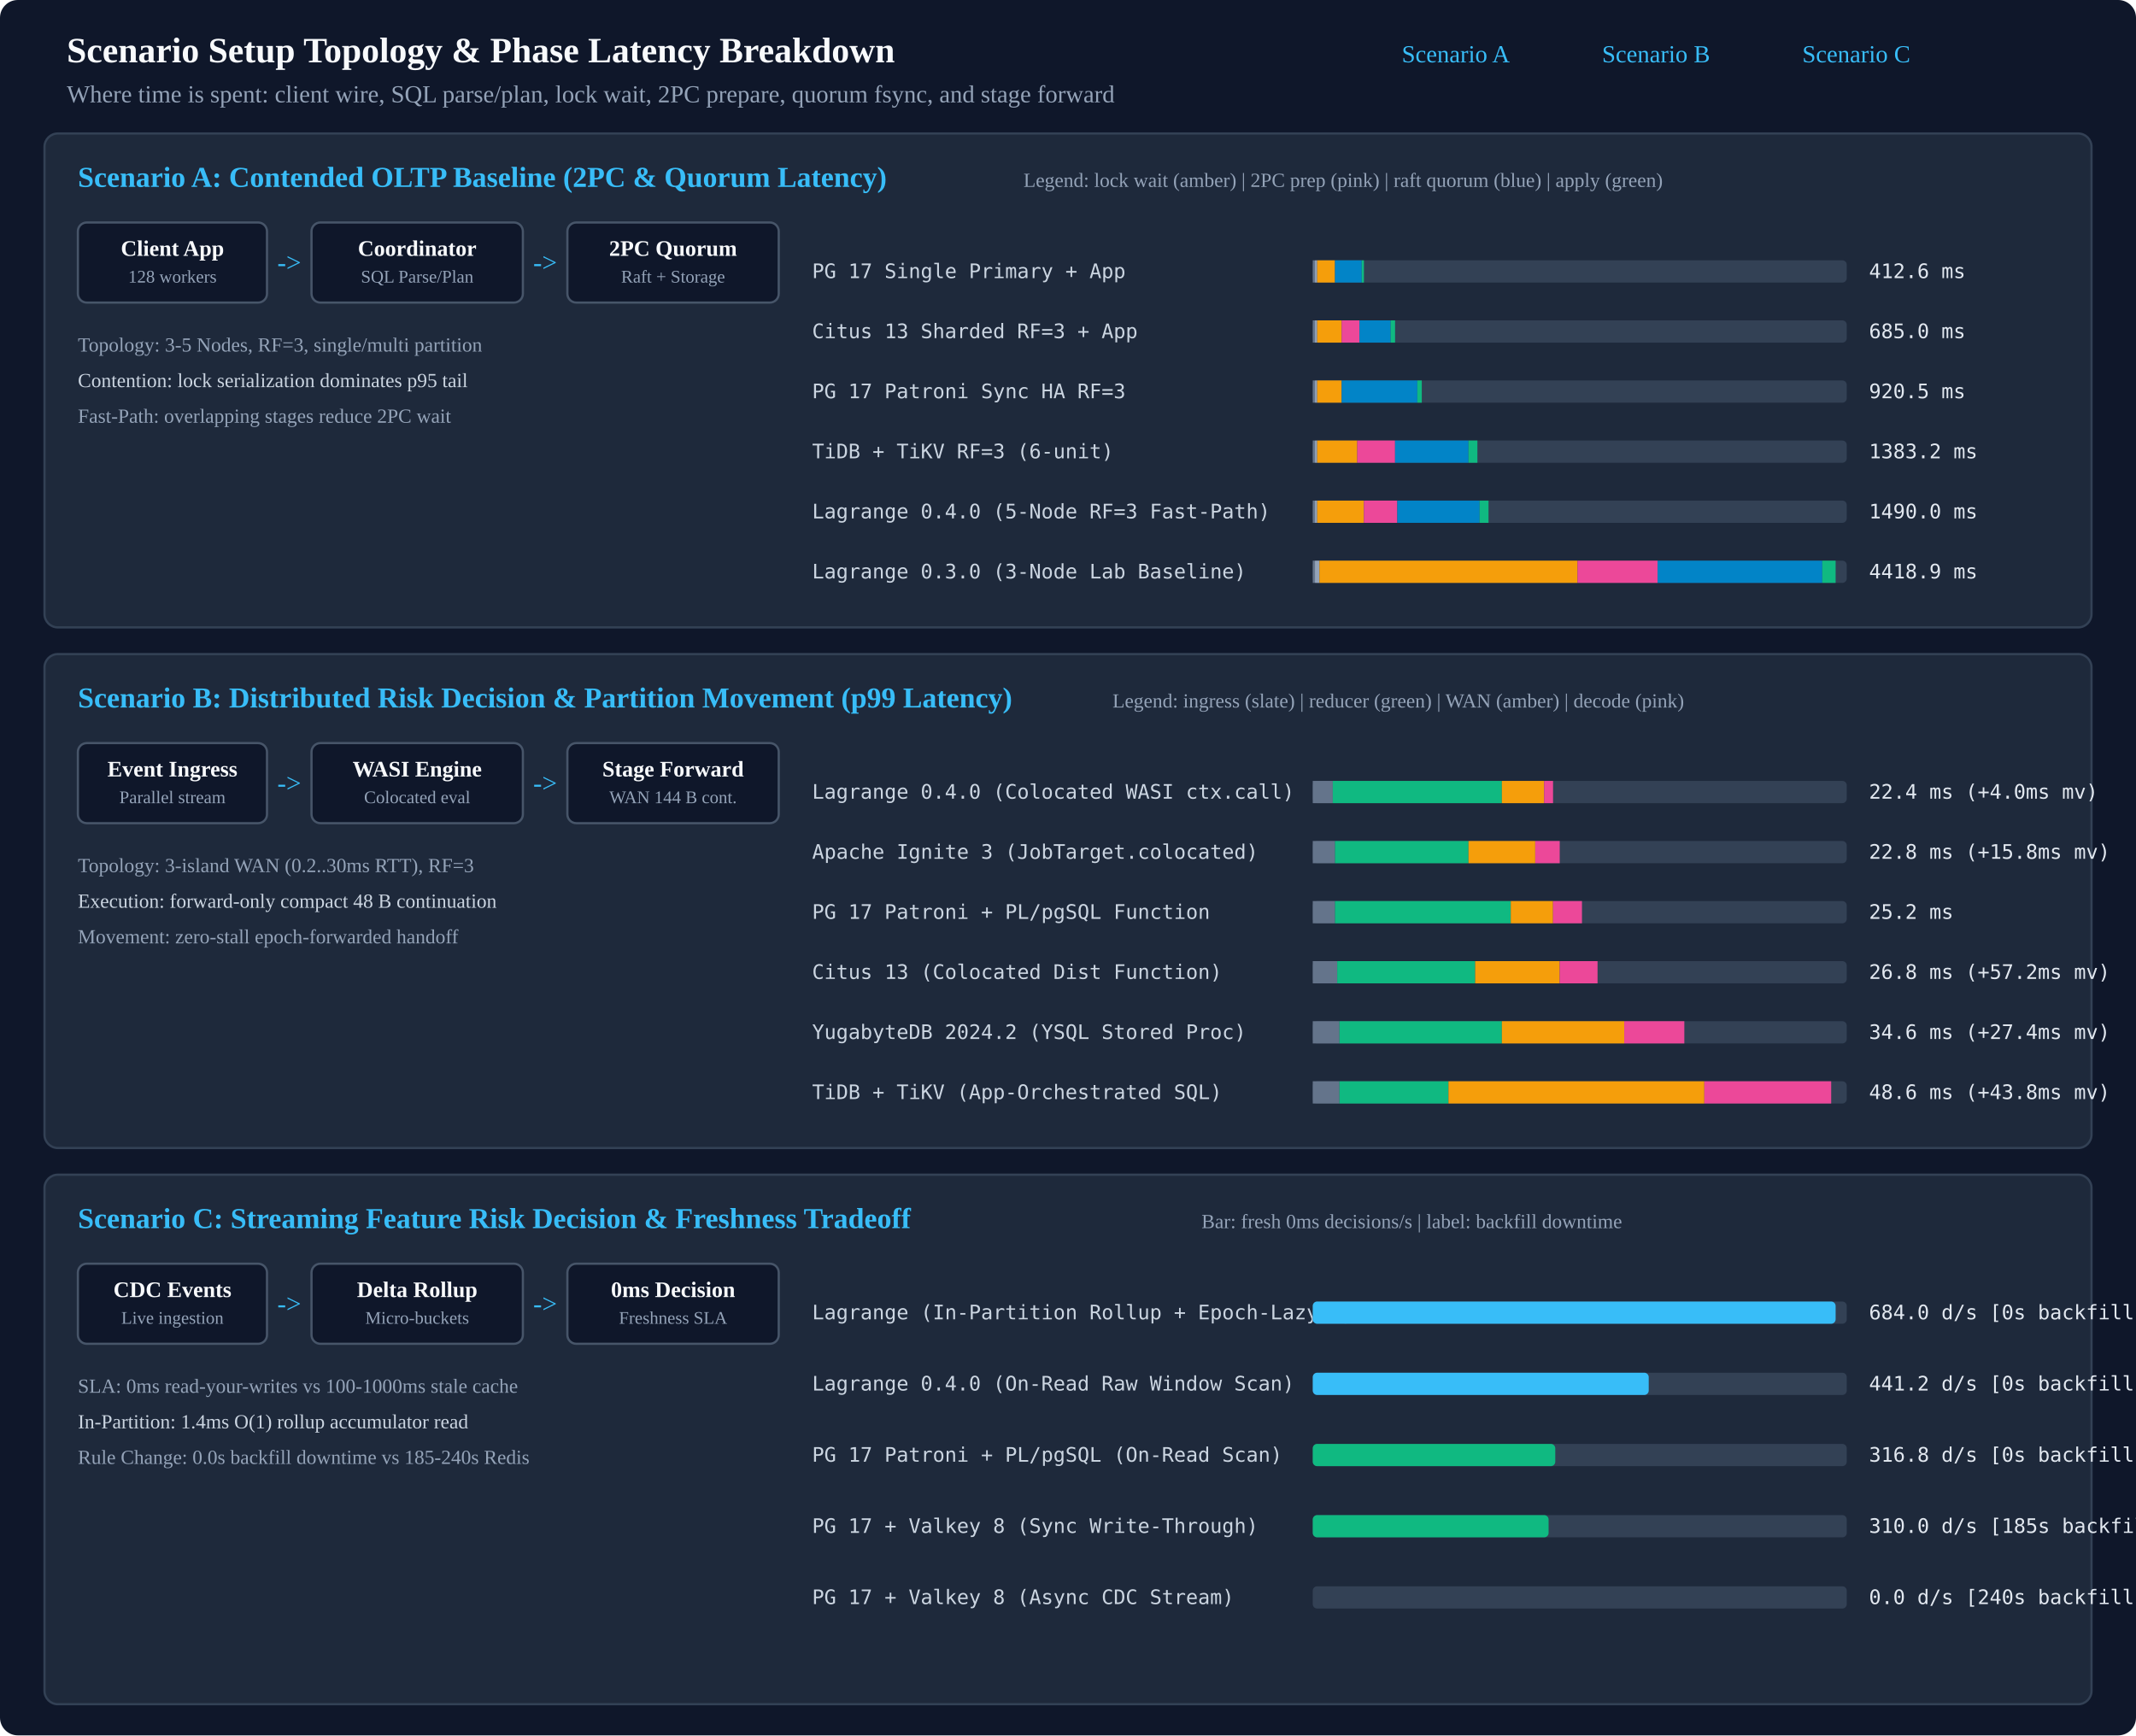
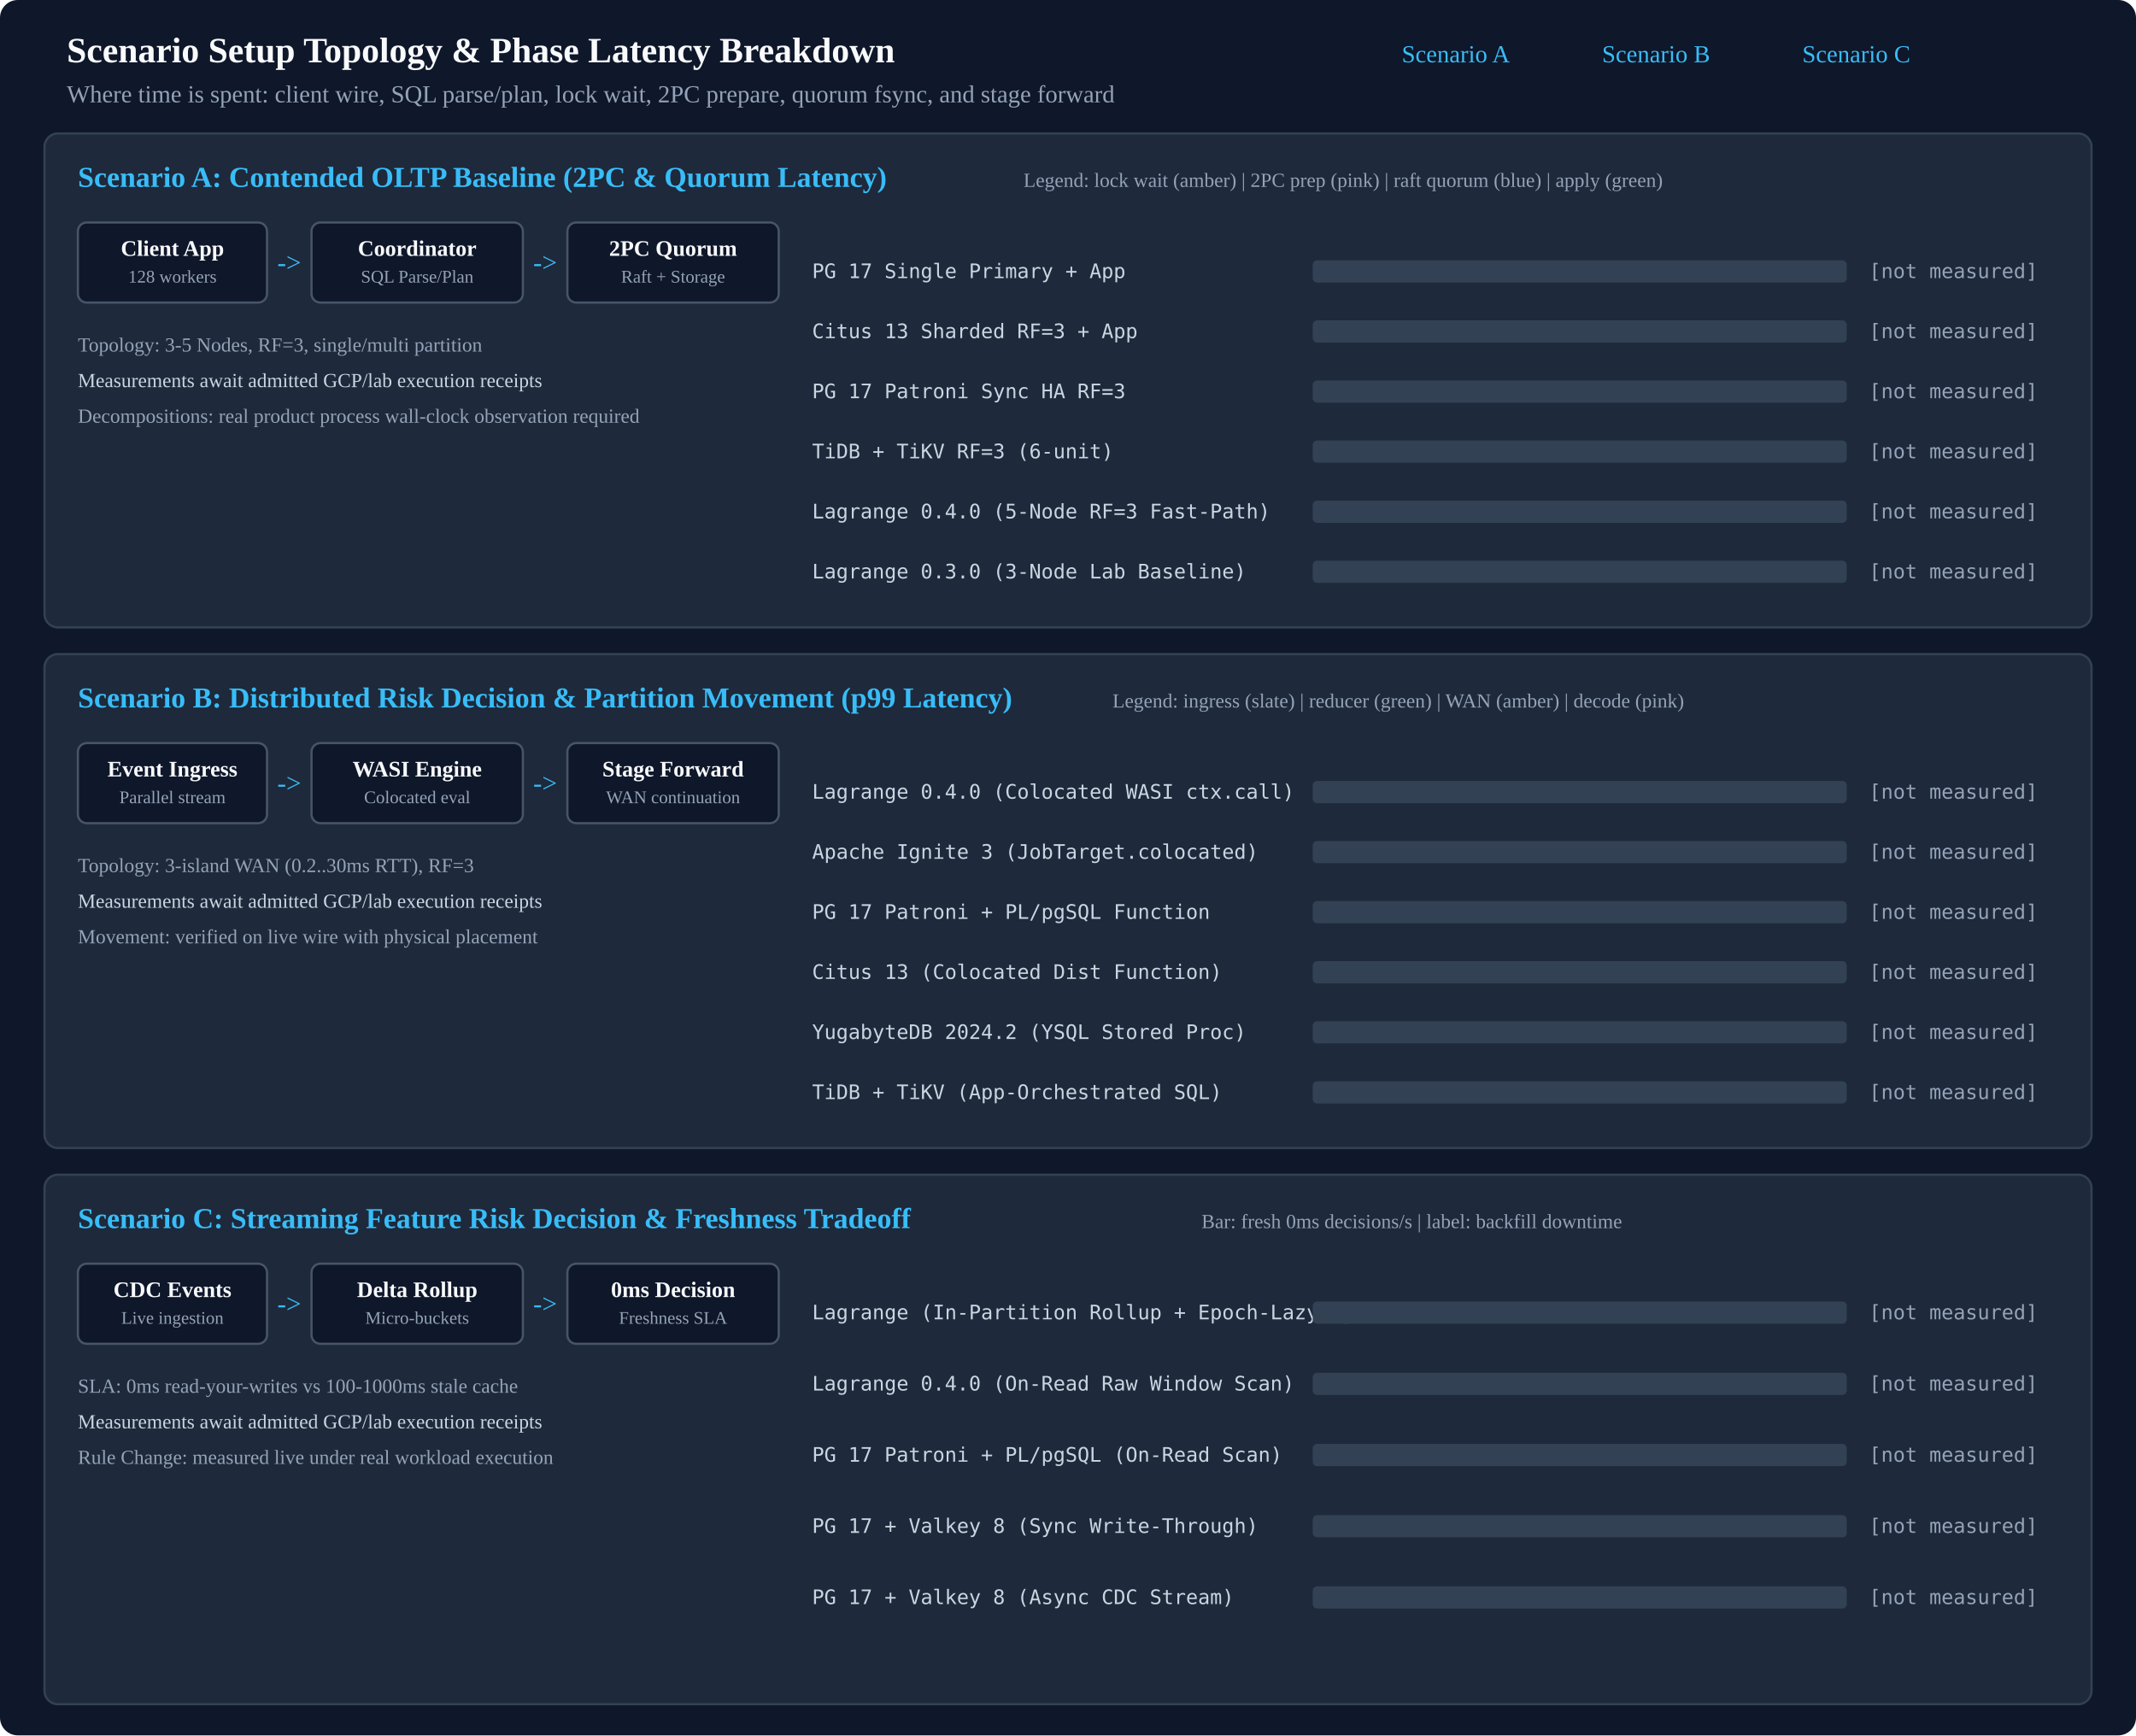
<svg xmlns="http://www.w3.org/2000/svg" viewBox="0 0 960 780" width="960" height="780">
  <rect width="960" height="780" fill="#0f172a" rx="8" />
  <text x="30" y="28" fill="#f8fafc" font-size="16" font-weight="bold">Scenario Setup Topology &amp; Phase Latency Breakdown</text>
  <text x="30" y="46" fill="#94a3b8" font-size="11">Where time is spent: client wire, SQL parse/plan, lock wait, 2PC prepare, quorum fsync, and stage forward</text>
  <a href="tidb-reference-scenarios.md#scenario-a-tidb-oltp-baseline">
    <text x="630" y="28" fill="#38bdf8" font-size="11">Scenario A</text>
  </a>
  <a href="tidb-reference-scenarios.md#scenario-b-tidb-distributed-risk-decision">
    <text x="720" y="28" fill="#38bdf8" font-size="11">Scenario B</text>
  </a>
  <a href="tidb-reference-scenarios.md#scenario-c-streaming-feature-risk-decision">
    <text x="810" y="28" fill="#38bdf8" font-size="11">Scenario C</text>
  </a>
  <rect x="20" y="60" width="920" height="222" fill="#1e293b" rx="6" stroke="#334155" />
  <a href="tidb-reference-scenarios.md#scenario-a-tidb-oltp-baseline">
    <text x="35" y="84" fill="#38bdf8" font-size="13" font-weight="bold">Scenario A: Contended OLTP Baseline (2PC &amp; Quorum Latency)</text>
  </a>
  <text x="460" y="84" fill="#94a3b8" font-size="9">Legend: lock wait (amber) | 2PC prep (pink) | raft quorum (blue) | apply (green)</text>
  <rect x="35" y="100" width="85" height="36" fill="#0f172a" rx="4" stroke="#475569" />
  <text x="77.5" y="115" fill="#f8fafc" font-size="10" font-weight="bold" text-anchor="middle">Client App</text>
  <text x="77.5" y="127" fill="#94a3b8" font-size="8" text-anchor="middle">128 workers</text>
  <text x="130" y="122" fill="#38bdf8" font-size="12" text-anchor="middle">-&gt;</text>
  <rect x="140" y="100" width="95" height="36" fill="#0f172a" rx="4" stroke="#475569" />
  <text x="187.5" y="115" fill="#f8fafc" font-size="10" font-weight="bold" text-anchor="middle">Coordinator</text>
  <text x="187.5" y="127" fill="#94a3b8" font-size="8" text-anchor="middle">SQL Parse/Plan</text>
  <text x="245" y="122" fill="#38bdf8" font-size="12" text-anchor="middle">-&gt;</text>
  <rect x="255" y="100" width="95" height="36" fill="#0f172a" rx="4" stroke="#475569" />
  <text x="302.5" y="115" fill="#f8fafc" font-size="10" font-weight="bold" text-anchor="middle">2PC Quorum</text>
  <text x="302.5" y="127" fill="#94a3b8" font-size="8" text-anchor="middle">Raft + Storage</text>
  <text x="35" y="158" fill="#94a3b8" font-size="9">Topology: 3-5 Nodes, RF=3, single/multi partition</text>
-   <text x="35" y="174" fill="#cbd5e1" font-size="9">Contention: lock serialization dominates p95 tail</text>
-   <text x="35" y="190" fill="#94a3b8" font-size="9">Fast-Path: overlapping stages reduce 2PC wait</text>
+   <text x="35" y="174" fill="#cbd5e1" font-size="9">Measurements await admitted GCP/lab execution receipts</text>
+   <text x="35" y="190" fill="#94a3b8" font-size="9">Decompositions: real product process wall-clock observation required</text>
  <text x="365" y="125" fill="#cbd5e1" font-size="9" font-family="monospace">PG 17 Single Primary + App</text>
  <rect x="590" y="117" width="240" height="10" fill="#334155" rx="2" />
-   <rect x="590" y="117" width="1" height="10" fill="#64748b" />
-   <rect x="591" y="117" width="1" height="10" fill="#94a3b8" />
-   <rect x="592" y="117" width="8" height="10" fill="#f59e0b" />
-   <rect x="600" y="117" width="12" height="10" fill="#0284c7" />
-   <rect x="612" y="117" width="1" height="10" fill="#10b981" />
-   <text x="840" y="125" fill="#e2e8f0" font-size="9" font-family="monospace">412.6 ms</text>
+   <text x="840" y="125" fill="#94a3b8" font-size="9" font-family="monospace">[not measured]</text>
  <text x="365" y="152" fill="#cbd5e1" font-size="9" font-family="monospace">Citus 13 Sharded RF=3 + App</text>
  <rect x="590" y="144" width="240" height="10" fill="#334155" rx="2" />
-   <rect x="590" y="144" width="1" height="10" fill="#64748b" />
-   <rect x="591" y="144" width="1" height="10" fill="#94a3b8" />
-   <rect x="592" y="144" width="11" height="10" fill="#f59e0b" />
-   <rect x="603" y="144" width="8" height="10" fill="#ec4899" />
-   <rect x="611" y="144" width="14" height="10" fill="#0284c7" />
-   <rect x="625" y="144" width="2" height="10" fill="#10b981" />
-   <text x="840" y="152" fill="#e2e8f0" font-size="9" font-family="monospace">685.0 ms</text>
+   <text x="840" y="152" fill="#94a3b8" font-size="9" font-family="monospace">[not measured]</text>
  <text x="365" y="179" fill="#cbd5e1" font-size="9" font-family="monospace">PG 17 Patroni Sync HA RF=3</text>
  <rect x="590" y="171" width="240" height="10" fill="#334155" rx="2" />
-   <rect x="590" y="171" width="1" height="10" fill="#64748b" />
-   <rect x="591" y="171" width="1" height="10" fill="#94a3b8" />
-   <rect x="592" y="171" width="11" height="10" fill="#f59e0b" />
-   <rect x="603" y="171" width="34" height="10" fill="#0284c7" />
-   <rect x="637" y="171" width="2" height="10" fill="#10b981" />
-   <text x="840" y="179" fill="#e2e8f0" font-size="9" font-family="monospace">920.5 ms</text>
+   <text x="840" y="179" fill="#94a3b8" font-size="9" font-family="monospace">[not measured]</text>
  <text x="365" y="206" fill="#cbd5e1" font-size="9" font-family="monospace">TiDB + TiKV RF=3 (6-unit)</text>
  <rect x="590" y="198" width="240" height="10" fill="#334155" rx="2" />
-   <rect x="590" y="198" width="1" height="10" fill="#64748b" />
-   <rect x="591" y="198" width="1" height="10" fill="#94a3b8" />
-   <rect x="592" y="198" width="18" height="10" fill="#f59e0b" />
-   <rect x="610" y="198" width="17" height="10" fill="#ec4899" />
-   <rect x="627" y="198" width="33" height="10" fill="#0284c7" />
-   <rect x="660" y="198" width="4" height="10" fill="#10b981" />
-   <text x="840" y="206" fill="#e2e8f0" font-size="9" font-family="monospace">1383.2 ms</text>
+   <text x="840" y="206" fill="#94a3b8" font-size="9" font-family="monospace">[not measured]</text>
  <text x="365" y="233" fill="#cbd5e1" font-size="9" font-family="monospace">Lagrange 0.4.0 (5-Node RF=3 Fast-Path)</text>
  <rect x="590" y="225" width="240" height="10" fill="#334155" rx="2" />
-   <rect x="590" y="225" width="1" height="10" fill="#64748b" />
-   <rect x="591" y="225" width="1" height="10" fill="#94a3b8" />
-   <rect x="592" y="225" width="21" height="10" fill="#f59e0b" />
-   <rect x="613" y="225" width="15" height="10" fill="#ec4899" />
-   <rect x="628" y="225" width="37" height="10" fill="#0284c7" />
-   <rect x="665" y="225" width="4" height="10" fill="#10b981" />
-   <text x="840" y="233" fill="#e2e8f0" font-size="9" font-family="monospace">1490.0 ms</text>
+   <text x="840" y="233" fill="#94a3b8" font-size="9" font-family="monospace">[not measured]</text>
  <text x="365" y="260" fill="#cbd5e1" font-size="9" font-family="monospace">Lagrange 0.3.0 (3-Node Lab Baseline)</text>
  <rect x="590" y="252" width="240" height="10" fill="#334155" rx="2" />
-   <rect x="590" y="252" width="1" height="10" fill="#64748b" />
-   <rect x="591" y="252" width="2" height="10" fill="#94a3b8" />
-   <rect x="593" y="252" width="116" height="10" fill="#f59e0b" />
-   <rect x="709" y="252" width="36" height="10" fill="#ec4899" />
-   <rect x="745" y="252" width="74" height="10" fill="#0284c7" />
-   <rect x="819" y="252" width="6" height="10" fill="#10b981" />
-   <text x="840" y="260" fill="#e2e8f0" font-size="9" font-family="monospace">4418.9 ms</text>
+   <text x="840" y="260" fill="#94a3b8" font-size="9" font-family="monospace">[not measured]</text>
  <rect x="20" y="294" width="920" height="222" fill="#1e293b" rx="6" stroke="#334155" />
  <a href="tidb-reference-scenarios.md#scenario-b-tidb-distributed-risk-decision">
    <text x="35" y="318" fill="#38bdf8" font-size="13" font-weight="bold">Scenario B: Distributed Risk Decision &amp; Partition Movement (p99 Latency)</text>
  </a>
  <text x="500" y="318" fill="#94a3b8" font-size="9">Legend: ingress (slate) | reducer (green) | WAN (amber) | decode (pink)</text>
  <rect x="35" y="334" width="85" height="36" fill="#0f172a" rx="4" stroke="#475569" />
  <text x="77.5" y="349" fill="#f8fafc" font-size="10" font-weight="bold" text-anchor="middle">Event Ingress</text>
  <text x="77.5" y="361" fill="#94a3b8" font-size="8" text-anchor="middle">Parallel stream</text>
  <text x="130" y="356" fill="#38bdf8" font-size="12" text-anchor="middle">-&gt;</text>
  <rect x="140" y="334" width="95" height="36" fill="#0f172a" rx="4" stroke="#475569" />
  <text x="187.5" y="349" fill="#f8fafc" font-size="10" font-weight="bold" text-anchor="middle">WASI Engine</text>
  <text x="187.5" y="361" fill="#94a3b8" font-size="8" text-anchor="middle">Colocated eval</text>
  <text x="245" y="356" fill="#38bdf8" font-size="12" text-anchor="middle">-&gt;</text>
  <rect x="255" y="334" width="95" height="36" fill="#0f172a" rx="4" stroke="#475569" />
  <text x="302.5" y="349" fill="#f8fafc" font-size="10" font-weight="bold" text-anchor="middle">Stage Forward</text>
-   <text x="302.5" y="361" fill="#94a3b8" font-size="8" text-anchor="middle">WAN 144 B cont.</text>
+   <text x="302.5" y="361" fill="#94a3b8" font-size="8" text-anchor="middle">WAN continuation</text>
  <text x="35" y="392" fill="#94a3b8" font-size="9">Topology: 3-island WAN (0.2..30ms RTT), RF=3</text>
-   <text x="35" y="408" fill="#cbd5e1" font-size="9">Execution: forward-only compact 48 B continuation</text>
-   <text x="35" y="424" fill="#94a3b8" font-size="9">Movement: zero-stall epoch-forwarded handoff</text>
+   <text x="35" y="408" fill="#cbd5e1" font-size="9">Measurements await admitted GCP/lab execution receipts</text>
+   <text x="35" y="424" fill="#94a3b8" font-size="9">Movement: verified on live wire with physical placement</text>
  <text x="365" y="359" fill="#cbd5e1" font-size="9" font-family="monospace">Lagrange 0.4.0 (Colocated WASI ctx.call)</text>
  <rect x="590" y="351" width="240" height="10" fill="#334155" rx="2" />
-   <rect x="590" y="351" width="9" height="10" fill="#64748b" />
-   <rect x="599" y="351" width="76" height="10" fill="#10b981" />
-   <rect x="675" y="351" width="19" height="10" fill="#f59e0b" />
-   <rect x="694" y="351" width="4" height="10" fill="#ec4899" />
-   <text x="840" y="359" fill="#e2e8f0" font-size="9" font-family="monospace">22.4 ms (+4.0ms mv)</text>
+   <text x="840" y="359" fill="#94a3b8" font-size="9" font-family="monospace">[not measured]</text>
  <text x="365" y="386" fill="#cbd5e1" font-size="9" font-family="monospace">Apache Ignite 3 (JobTarget.colocated)</text>
  <rect x="590" y="378" width="240" height="10" fill="#334155" rx="2" />
-   <rect x="590" y="378" width="10" height="10" fill="#64748b" />
-   <rect x="600" y="378" width="60" height="10" fill="#10b981" />
-   <rect x="660" y="378" width="30" height="10" fill="#f59e0b" />
-   <rect x="690" y="378" width="11" height="10" fill="#ec4899" />
-   <text x="840" y="386" fill="#e2e8f0" font-size="9" font-family="monospace">22.8 ms (+15.8ms mv)</text>
+   <text x="840" y="386" fill="#94a3b8" font-size="9" font-family="monospace">[not measured]</text>
  <text x="365" y="413" fill="#cbd5e1" font-size="9" font-family="monospace">PG 17 Patroni + PL/pgSQL Function</text>
  <rect x="590" y="405" width="240" height="10" fill="#334155" rx="2" />
-   <rect x="590" y="405" width="10" height="10" fill="#64748b" />
-   <rect x="600" y="405" width="79" height="10" fill="#10b981" />
-   <rect x="679" y="405" width="19" height="10" fill="#f59e0b" />
-   <rect x="698" y="405" width="13" height="10" fill="#ec4899" />
-   <text x="840" y="413" fill="#e2e8f0" font-size="9" font-family="monospace">25.2 ms</text>
+   <text x="840" y="413" fill="#94a3b8" font-size="9" font-family="monospace">[not measured]</text>
  <text x="365" y="440" fill="#cbd5e1" font-size="9" font-family="monospace">Citus 13 (Colocated Dist Function)</text>
  <rect x="590" y="432" width="240" height="10" fill="#334155" rx="2" />
-   <rect x="590" y="432" width="11" height="10" fill="#64748b" />
-   <rect x="601" y="432" width="62" height="10" fill="#10b981" />
-   <rect x="663" y="432" width="38" height="10" fill="#f59e0b" />
-   <rect x="701" y="432" width="17" height="10" fill="#ec4899" />
-   <text x="840" y="440" fill="#e2e8f0" font-size="9" font-family="monospace">26.8 ms (+57.2ms mv)</text>
+   <text x="840" y="440" fill="#94a3b8" font-size="9" font-family="monospace">[not measured]</text>
  <text x="365" y="467" fill="#cbd5e1" font-size="9" font-family="monospace">YugabyteDB 2024.2 (YSQL Stored Proc)</text>
  <rect x="590" y="459" width="240" height="10" fill="#334155" rx="2" />
-   <rect x="590" y="459" width="12" height="10" fill="#64748b" />
-   <rect x="602" y="459" width="73" height="10" fill="#10b981" />
-   <rect x="675" y="459" width="55" height="10" fill="#f59e0b" />
-   <rect x="730" y="459" width="27" height="10" fill="#ec4899" />
-   <text x="840" y="467" fill="#e2e8f0" font-size="9" font-family="monospace">34.6 ms (+27.4ms mv)</text>
+   <text x="840" y="467" fill="#94a3b8" font-size="9" font-family="monospace">[not measured]</text>
  <text x="365" y="494" fill="#cbd5e1" font-size="9" font-family="monospace">TiDB + TiKV (App-Orchestrated SQL)</text>
  <rect x="590" y="486" width="240" height="10" fill="#334155" rx="2" />
-   <rect x="590" y="486" width="12" height="10" fill="#64748b" />
-   <rect x="602" y="486" width="49" height="10" fill="#10b981" />
-   <rect x="651" y="486" width="115" height="10" fill="#f59e0b" />
-   <rect x="766" y="486" width="57" height="10" fill="#ec4899" />
-   <text x="840" y="494" fill="#e2e8f0" font-size="9" font-family="monospace">48.6 ms (+43.8ms mv)</text>
+   <text x="840" y="494" fill="#94a3b8" font-size="9" font-family="monospace">[not measured]</text>
  <rect x="20" y="528" width="920" height="238" fill="#1e293b" rx="6" stroke="#334155" />
  <a href="tidb-reference-scenarios.md#scenario-c-streaming-feature-risk-decision">
    <text x="35" y="552" fill="#38bdf8" font-size="13" font-weight="bold">Scenario C: Streaming Feature Risk Decision &amp; Freshness Tradeoff</text>
  </a>
  <text x="540" y="552" fill="#94a3b8" font-size="9">Bar: fresh 0ms decisions/s | label: backfill downtime</text>
  <rect x="35" y="568" width="85" height="36" fill="#0f172a" rx="4" stroke="#475569" />
  <text x="77.5" y="583" fill="#f8fafc" font-size="10" font-weight="bold" text-anchor="middle">CDC Events</text>
  <text x="77.5" y="595" fill="#94a3b8" font-size="8" text-anchor="middle">Live ingestion</text>
  <text x="130" y="590" fill="#38bdf8" font-size="12" text-anchor="middle">-&gt;</text>
  <rect x="140" y="568" width="95" height="36" fill="#0f172a" rx="4" stroke="#475569" />
  <text x="187.5" y="583" fill="#f8fafc" font-size="10" font-weight="bold" text-anchor="middle">Delta Rollup</text>
  <text x="187.5" y="595" fill="#94a3b8" font-size="8" text-anchor="middle">Micro-buckets</text>
  <text x="245" y="590" fill="#38bdf8" font-size="12" text-anchor="middle">-&gt;</text>
  <rect x="255" y="568" width="95" height="36" fill="#0f172a" rx="4" stroke="#475569" />
  <text x="302.5" y="583" fill="#f8fafc" font-size="10" font-weight="bold" text-anchor="middle">0ms Decision</text>
  <text x="302.5" y="595" fill="#94a3b8" font-size="8" text-anchor="middle">Freshness SLA</text>
  <text x="35" y="626" fill="#94a3b8" font-size="9">SLA: 0ms read-your-writes vs 100-1000ms stale cache</text>
-   <text x="35" y="642" fill="#cbd5e1" font-size="9">In-Partition: 1.4ms O(1) rollup accumulator read</text>
-   <text x="35" y="658" fill="#94a3b8" font-size="9">Rule Change: 0.0s backfill downtime vs 185-240s Redis</text>
+   <text x="35" y="642" fill="#cbd5e1" font-size="9">Measurements await admitted GCP/lab execution receipts</text>
+   <text x="35" y="658" fill="#94a3b8" font-size="9">Rule Change: measured live under real workload execution</text>
  <text x="365" y="593" fill="#cbd5e1" font-size="9" font-family="monospace">Lagrange (In-Partition Rollup + Epoch-Lazy Opt)</text>
  <rect x="590" y="585" width="240" height="10" fill="#334155" rx="2" />
-   <rect x="590" y="585" width="235" height="10" fill="#38bdf8" rx="2" />
-   <text x="840" y="593" fill="#e2e8f0" font-size="9" font-family="monospace">684.0 d/s [0s backfill]</text>
+   <text x="840" y="593" fill="#94a3b8" font-size="9" font-family="monospace">[not measured]</text>
  <text x="365" y="625" fill="#cbd5e1" font-size="9" font-family="monospace">Lagrange 0.4.0 (On-Read Raw Window Scan)</text>
  <rect x="590" y="617" width="240" height="10" fill="#334155" rx="2" />
-   <rect x="590" y="617" width="151" height="10" fill="#38bdf8" rx="2" />
-   <text x="840" y="625" fill="#e2e8f0" font-size="9" font-family="monospace">441.2 d/s [0s backfill]</text>
+   <text x="840" y="625" fill="#94a3b8" font-size="9" font-family="monospace">[not measured]</text>
  <text x="365" y="657" fill="#cbd5e1" font-size="9" font-family="monospace">PG 17 Patroni + PL/pgSQL (On-Read Scan)</text>
  <rect x="590" y="649" width="240" height="10" fill="#334155" rx="2" />
-   <rect x="590" y="649" width="109" height="10" fill="#10b981" rx="2" />
-   <text x="840" y="657" fill="#e2e8f0" font-size="9" font-family="monospace">316.8 d/s [0s backfill]</text>
+   <text x="840" y="657" fill="#94a3b8" font-size="9" font-family="monospace">[not measured]</text>
  <text x="365" y="689" fill="#cbd5e1" font-size="9" font-family="monospace">PG 17 + Valkey 8 (Sync Write-Through)</text>
  <rect x="590" y="681" width="240" height="10" fill="#334155" rx="2" />
-   <rect x="590" y="681" width="106" height="10" fill="#10b981" rx="2" />
-   <text x="840" y="689" fill="#e2e8f0" font-size="9" font-family="monospace">310.0 d/s [185s backfill]</text>
+   <text x="840" y="689" fill="#94a3b8" font-size="9" font-family="monospace">[not measured]</text>
  <text x="365" y="721" fill="#cbd5e1" font-size="9" font-family="monospace">PG 17 + Valkey 8 (Async CDC Stream)</text>
  <rect x="590" y="713" width="240" height="10" fill="#334155" rx="2" />
-   <text x="840" y="721" fill="#e2e8f0" font-size="9" font-family="monospace">0.0 d/s [240s backfill]</text>
+   <text x="840" y="721" fill="#94a3b8" font-size="9" font-family="monospace">[not measured]</text>
</svg>
